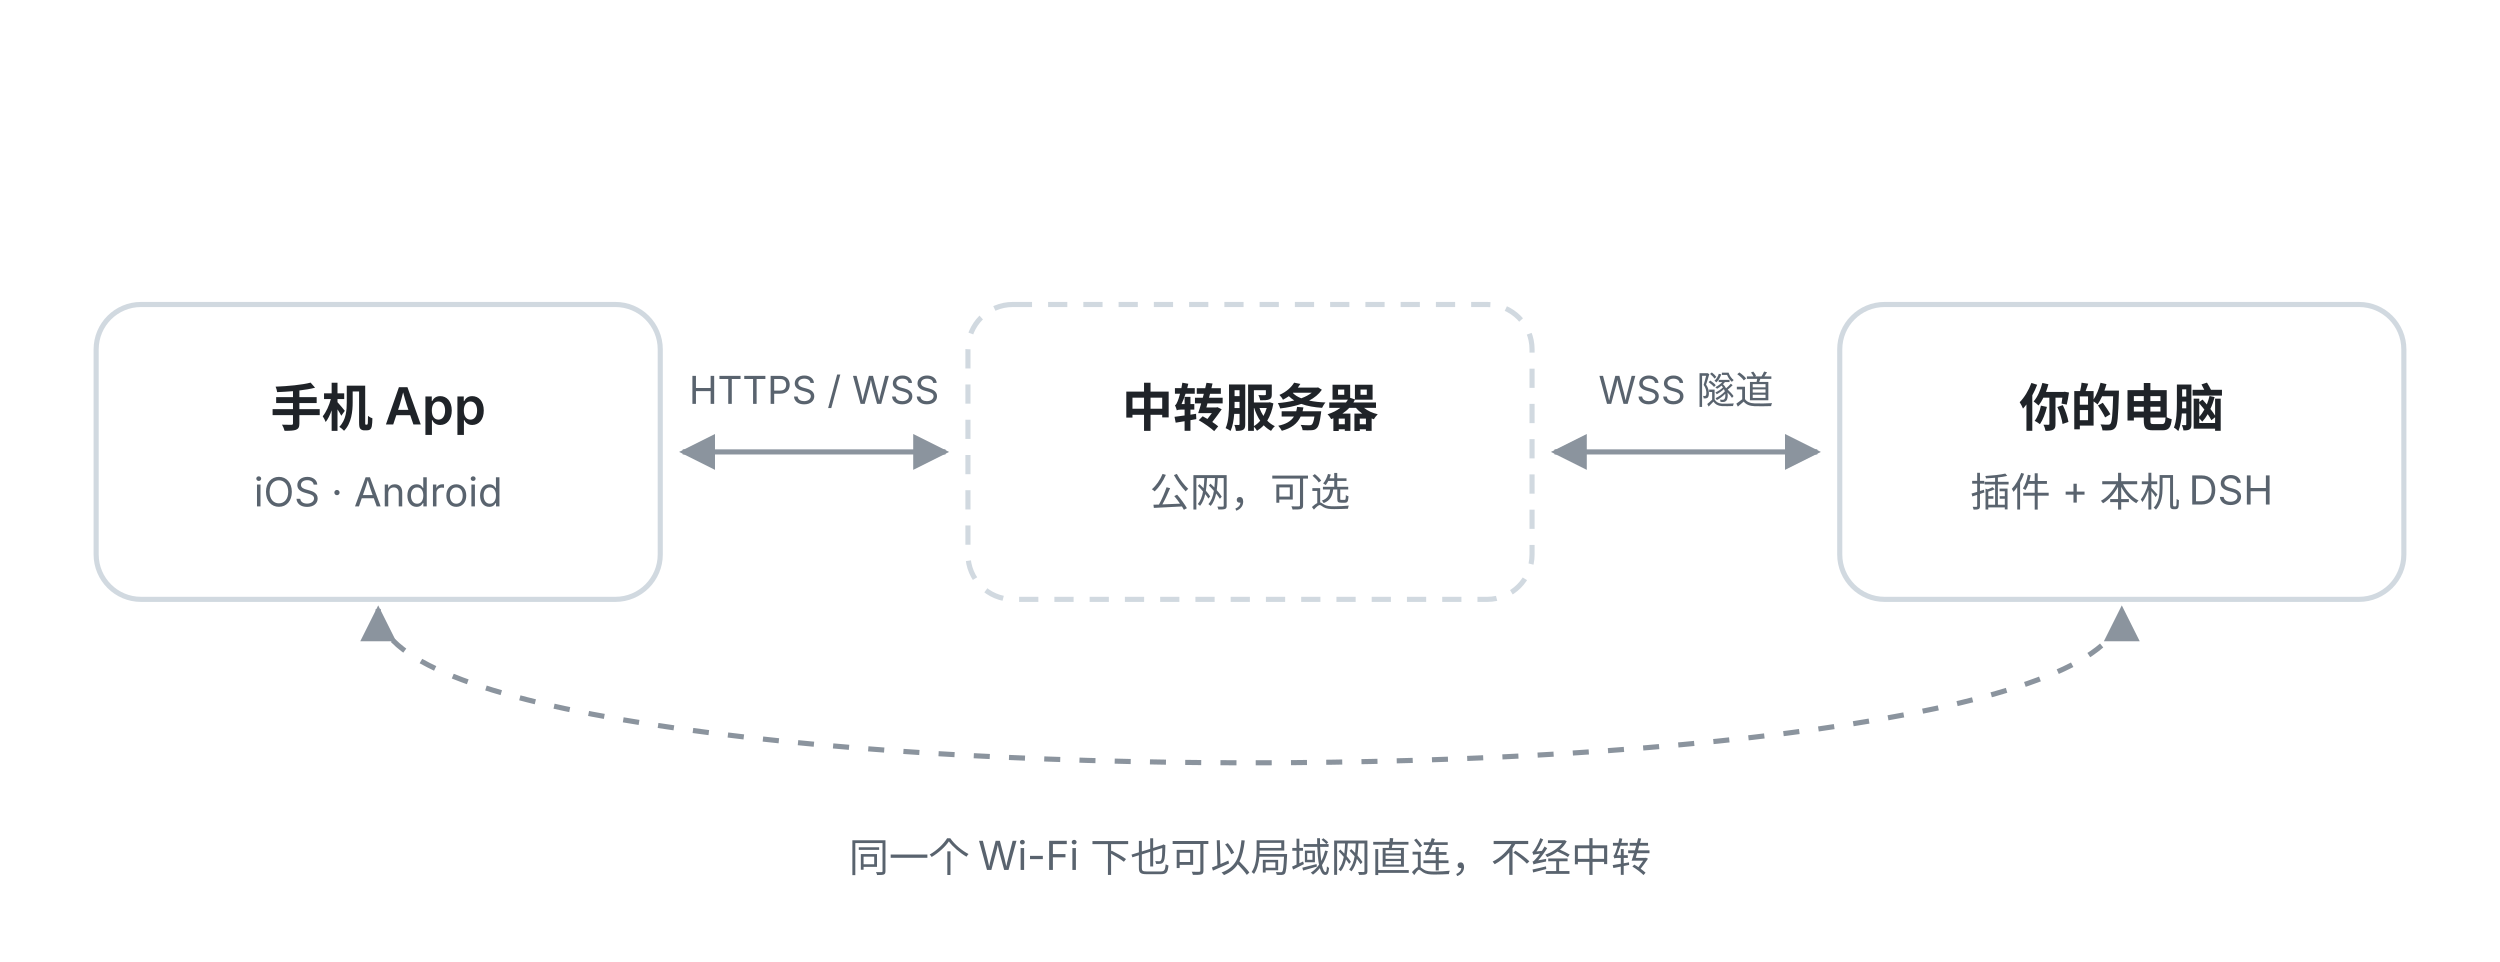
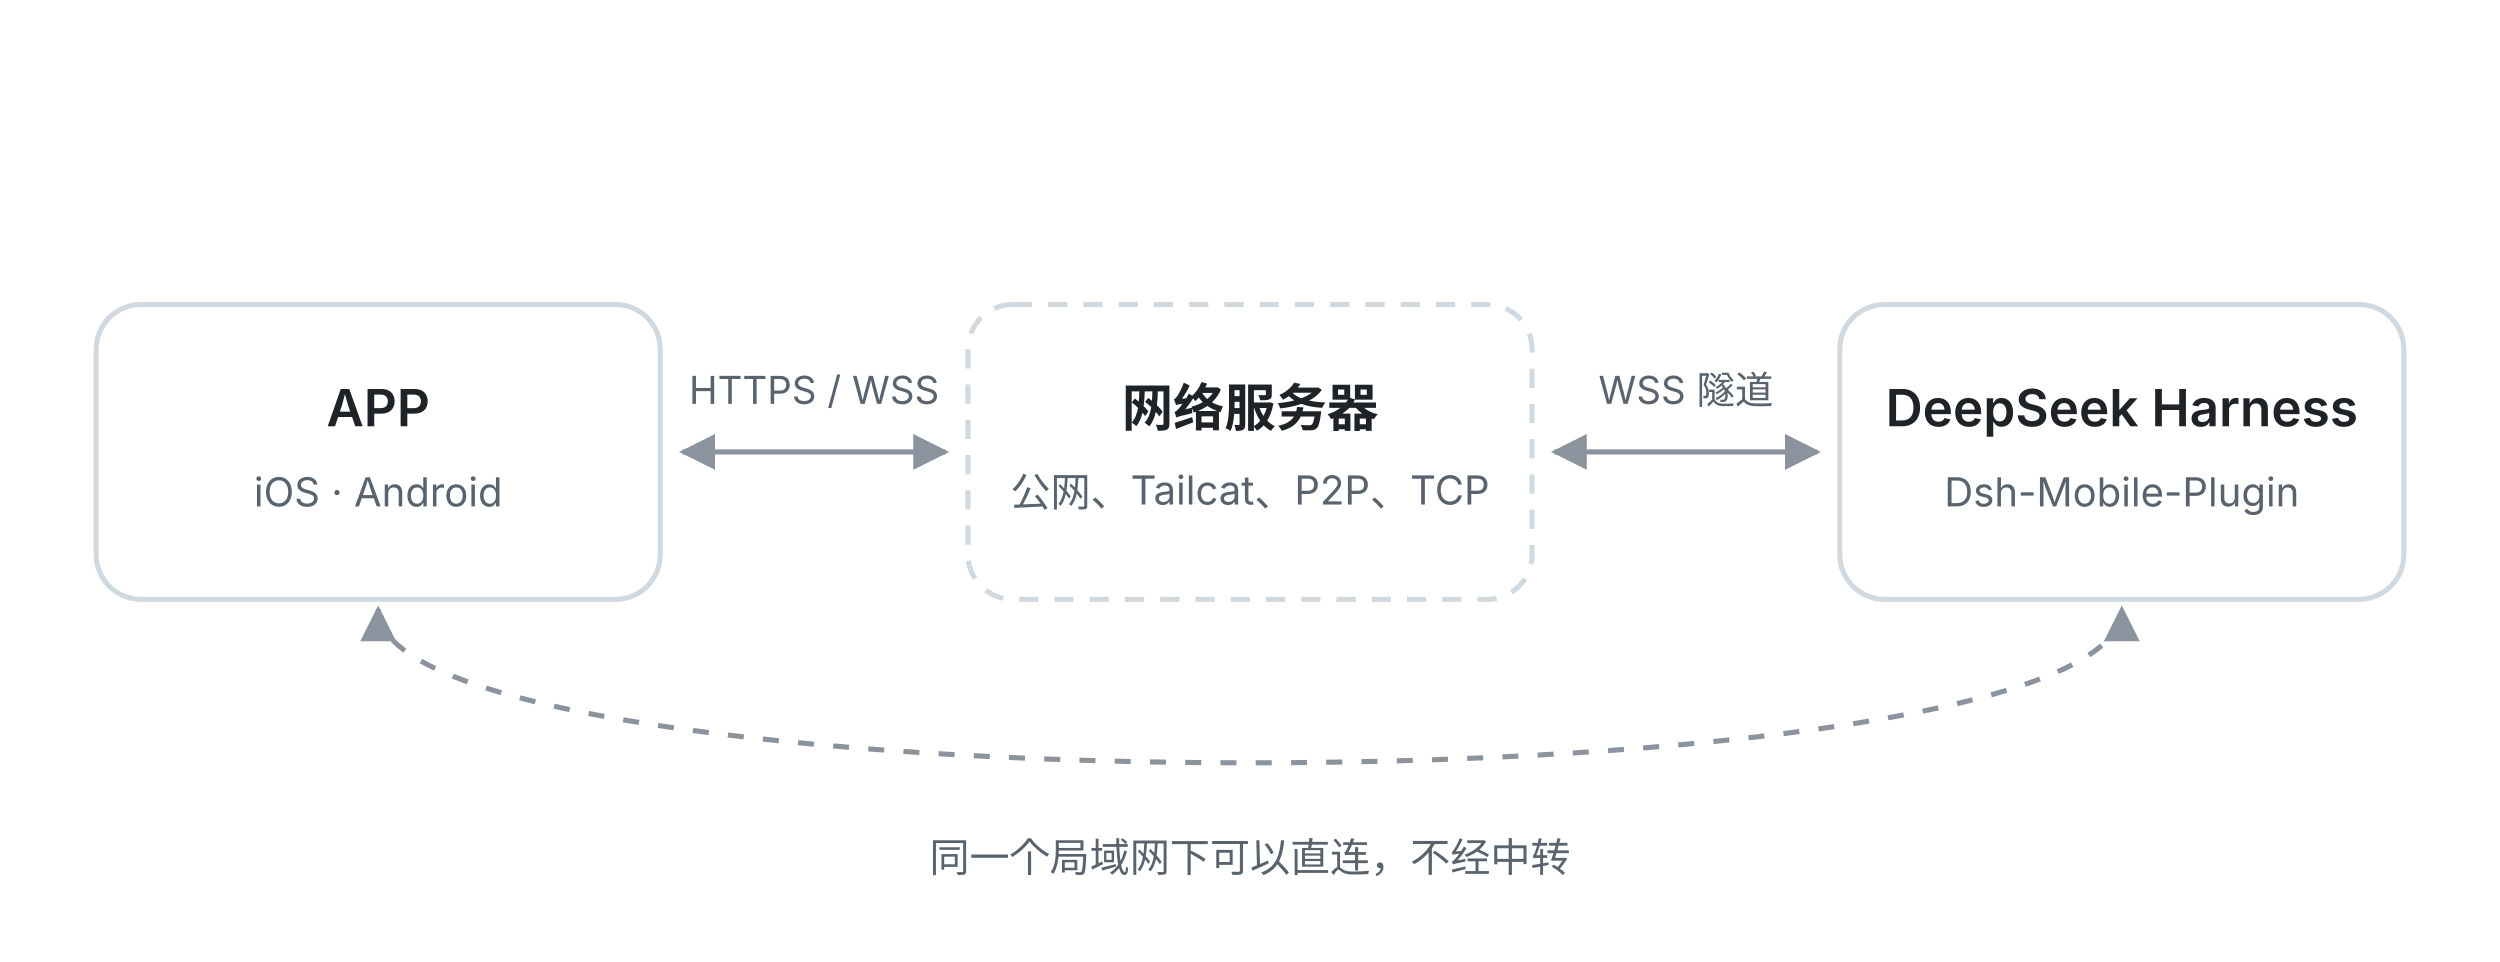
<svg xmlns="http://www.w3.org/2000/svg" width="780" height="300" viewBox="0 0 780 300" role="img" aria-label="AI-HUB 连接示意">
  <defs>
    <marker id="a" viewBox="0 0 10 10" refX="9" refY="5" markerWidth="7" markerHeight="7" orient="auto-start-reverse">
      <path d="M0,0 L10,5 L0,10 z" fill="#8b949e" />
    </marker>
  </defs>
  <g font-family="-apple-system, BlinkMacSystemFont, 'PingFang SC', 'Segoe UI', sans-serif">
    <rect x="30" y="95" width="176" height="92" rx="14" fill="none" stroke="#d1d9e0" stroke-width="1.6" />
-     <text x="118" y="133" text-anchor="middle" font-size="16" font-weight="600" fill="#1f2328">手机 App</text>
+     <text x="118" y="133" text-anchor="middle" font-size="16" font-weight="600" fill="#1f2328">APP</text>
    <text x="118" y="158" text-anchor="middle" font-size="12.5" fill="#59636e">iOS · Android</text>
    <rect x="302" y="95" width="176" height="92" rx="14" fill="none" stroke="#d1d9e0" stroke-width="1.6" stroke-dasharray="6 5" />
-     <text x="390" y="133" text-anchor="middle" font-size="16" font-weight="600" fill="#1f2328">中转服务器</text>
-     <text x="390" y="158" text-anchor="middle" font-size="12.5" fill="#59636e">公网，可选</text>
+     <text x="390" y="133" text-anchor="middle" font-size="16" font-weight="600" fill="#1f2328">网络服务器</text>
+     <text x="390" y="158" text-anchor="middle" font-size="12.5" fill="#59636e">公网、Tailcat、P2P、TCP</text>
    <rect x="574" y="95" width="176" height="92" rx="14" fill="none" stroke="#d1d9e0" stroke-width="1.6" />
-     <text x="662" y="133" text-anchor="middle" font-size="16" font-weight="600" fill="#1f2328">你的电脑</text>
-     <text x="662" y="158" text-anchor="middle" font-size="12.5" fill="#59636e">插件 + 本机 DSH</text>
+     <text x="662" y="133" text-anchor="middle" font-size="16" font-weight="600" fill="#1f2328">DeepSeek Harness</text>
+     <text x="662" y="158" text-anchor="middle" font-size="12.5" fill="#59636e">Dsh-Mobile-Plugin
+ </text>
    <line x1="213" y1="141" x2="295" y2="141" stroke="#8b949e" stroke-width="1.6" marker-start="url(#a)" marker-end="url(#a)" />
    <line x1="485" y1="141" x2="567" y2="141" stroke="#8b949e" stroke-width="1.6" marker-start="url(#a)" marker-end="url(#a)" />
    <text x="254" y="126" text-anchor="middle" font-size="12" fill="#59636e">HTTPS / WSS</text>
    <text x="526" y="126" text-anchor="middle" font-size="12" fill="#59636e">WSS 隧道</text>
    <path d="M118 190 C118 254, 662 254, 662 190" fill="none" stroke="#8b949e" stroke-width="1.6" stroke-dasharray="5 6" marker-start="url(#a)" marker-end="url(#a)" />
-     <text x="390" y="272" text-anchor="middle" font-size="12.5" fill="#59636e">同一个 Wi-Fi 下也可以局域网直连，不经中转</text>
+     <text x="390" y="272" text-anchor="middle" font-size="12.5" fill="#59636e">同一个局域网下可以直连，不经中转</text>
  </g>
</svg>
